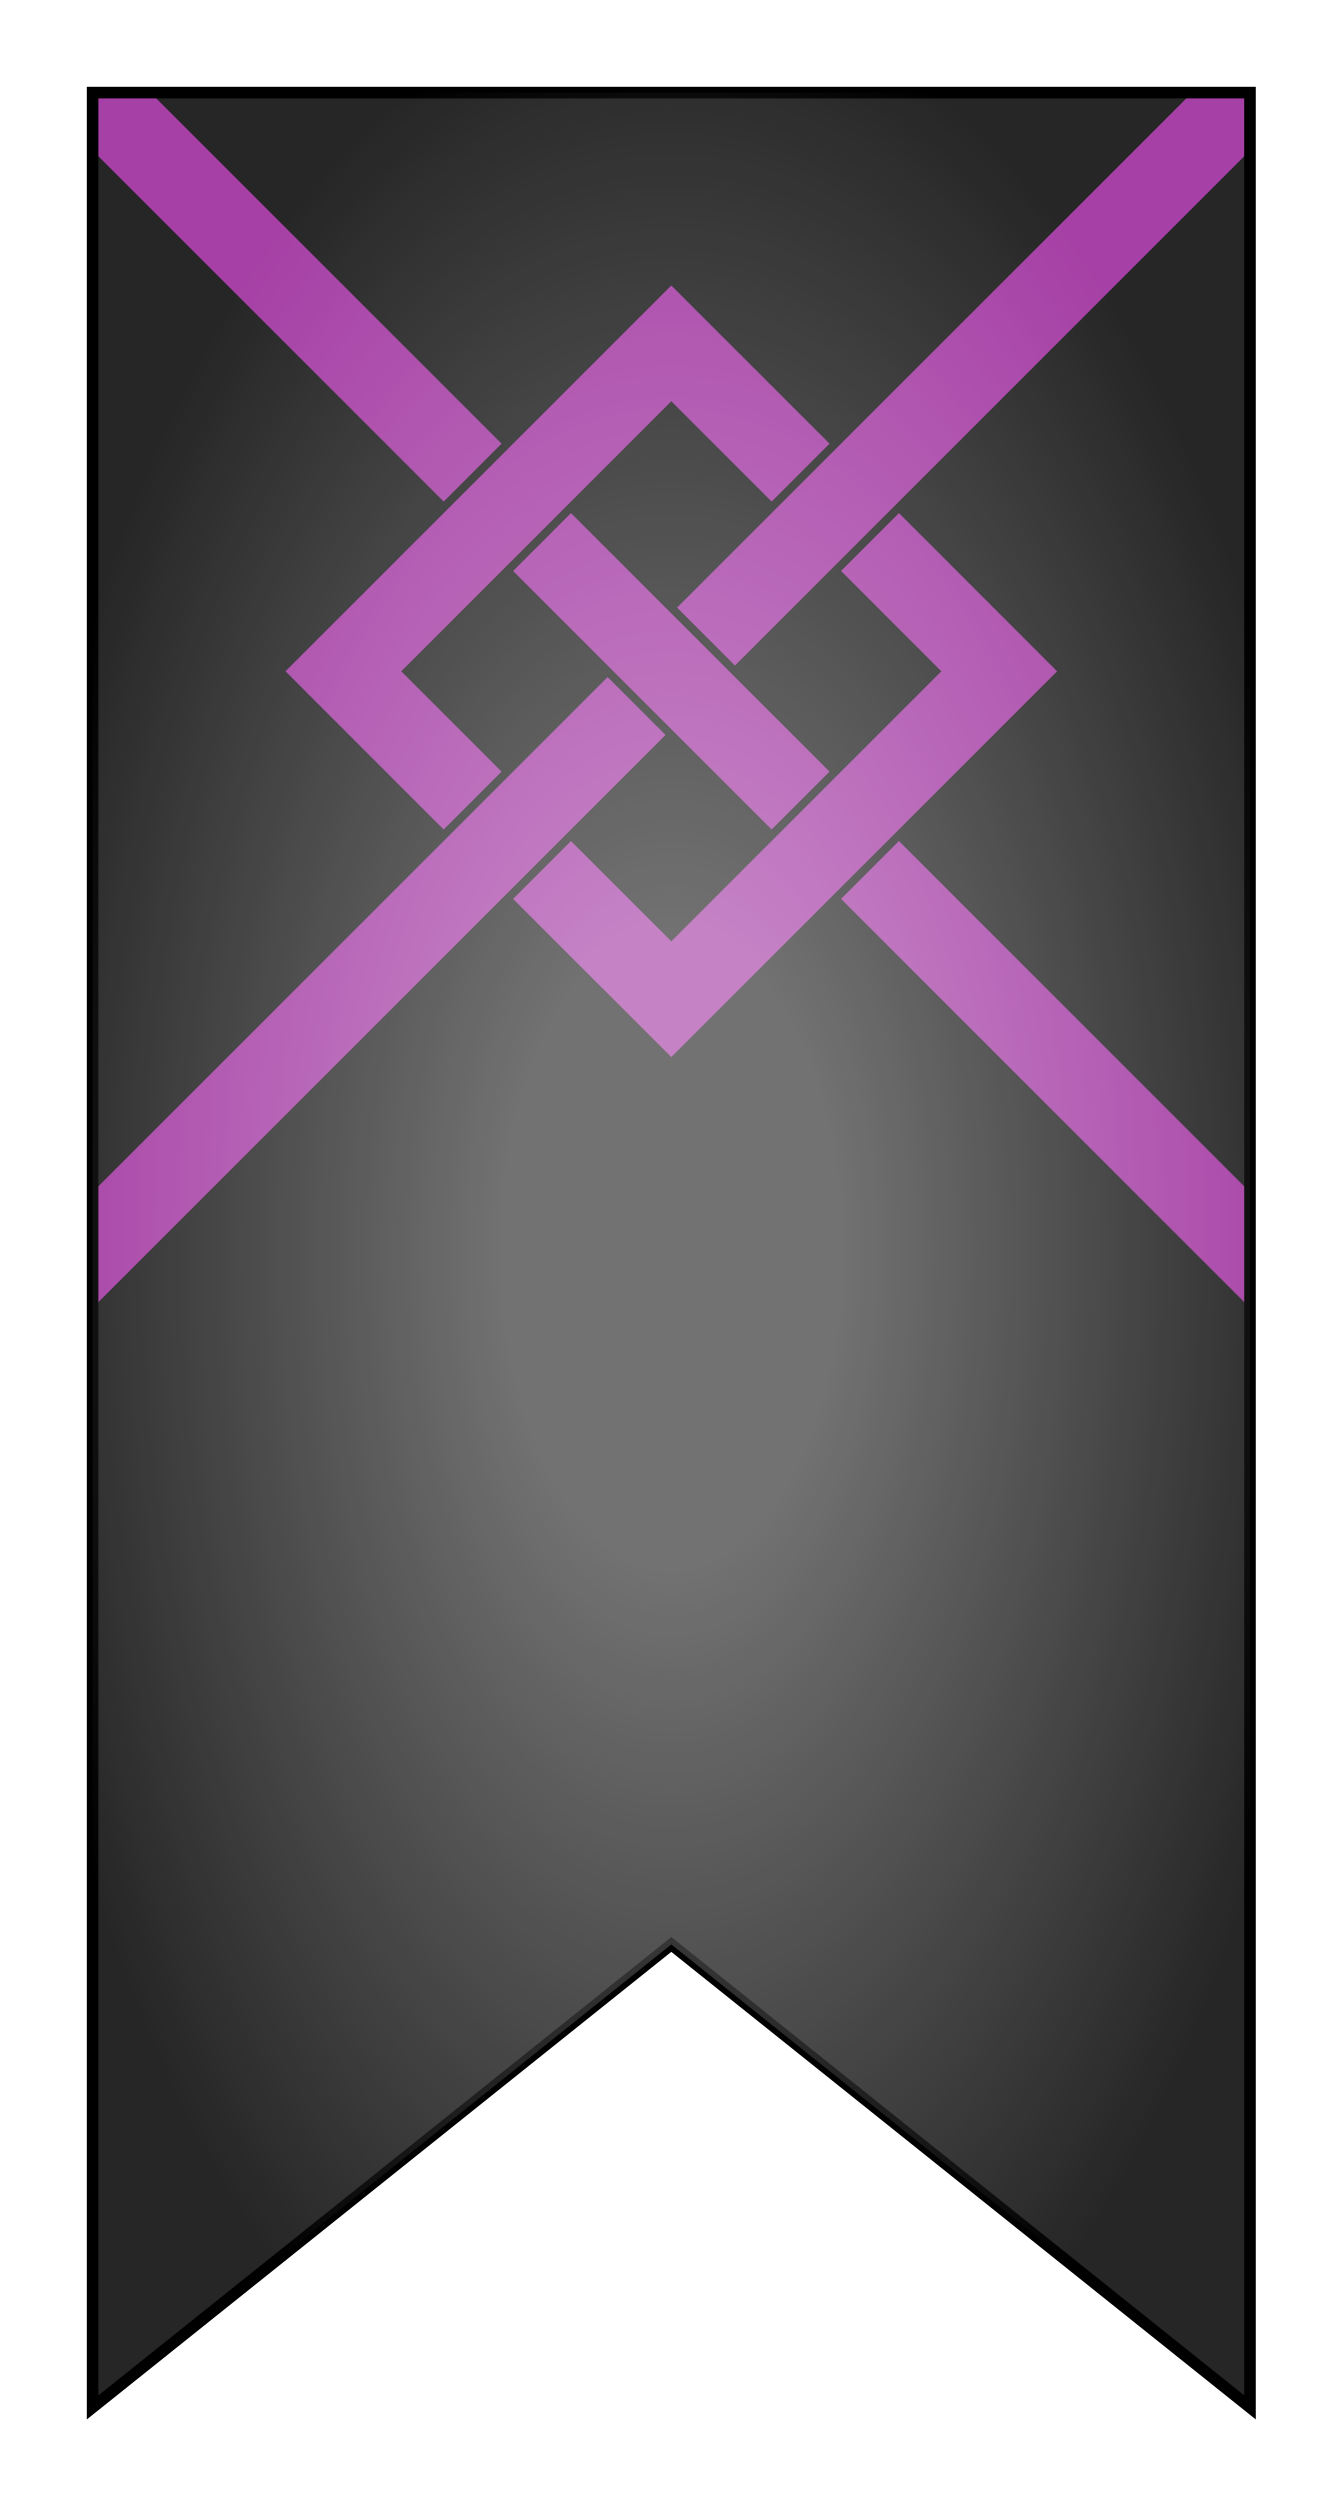
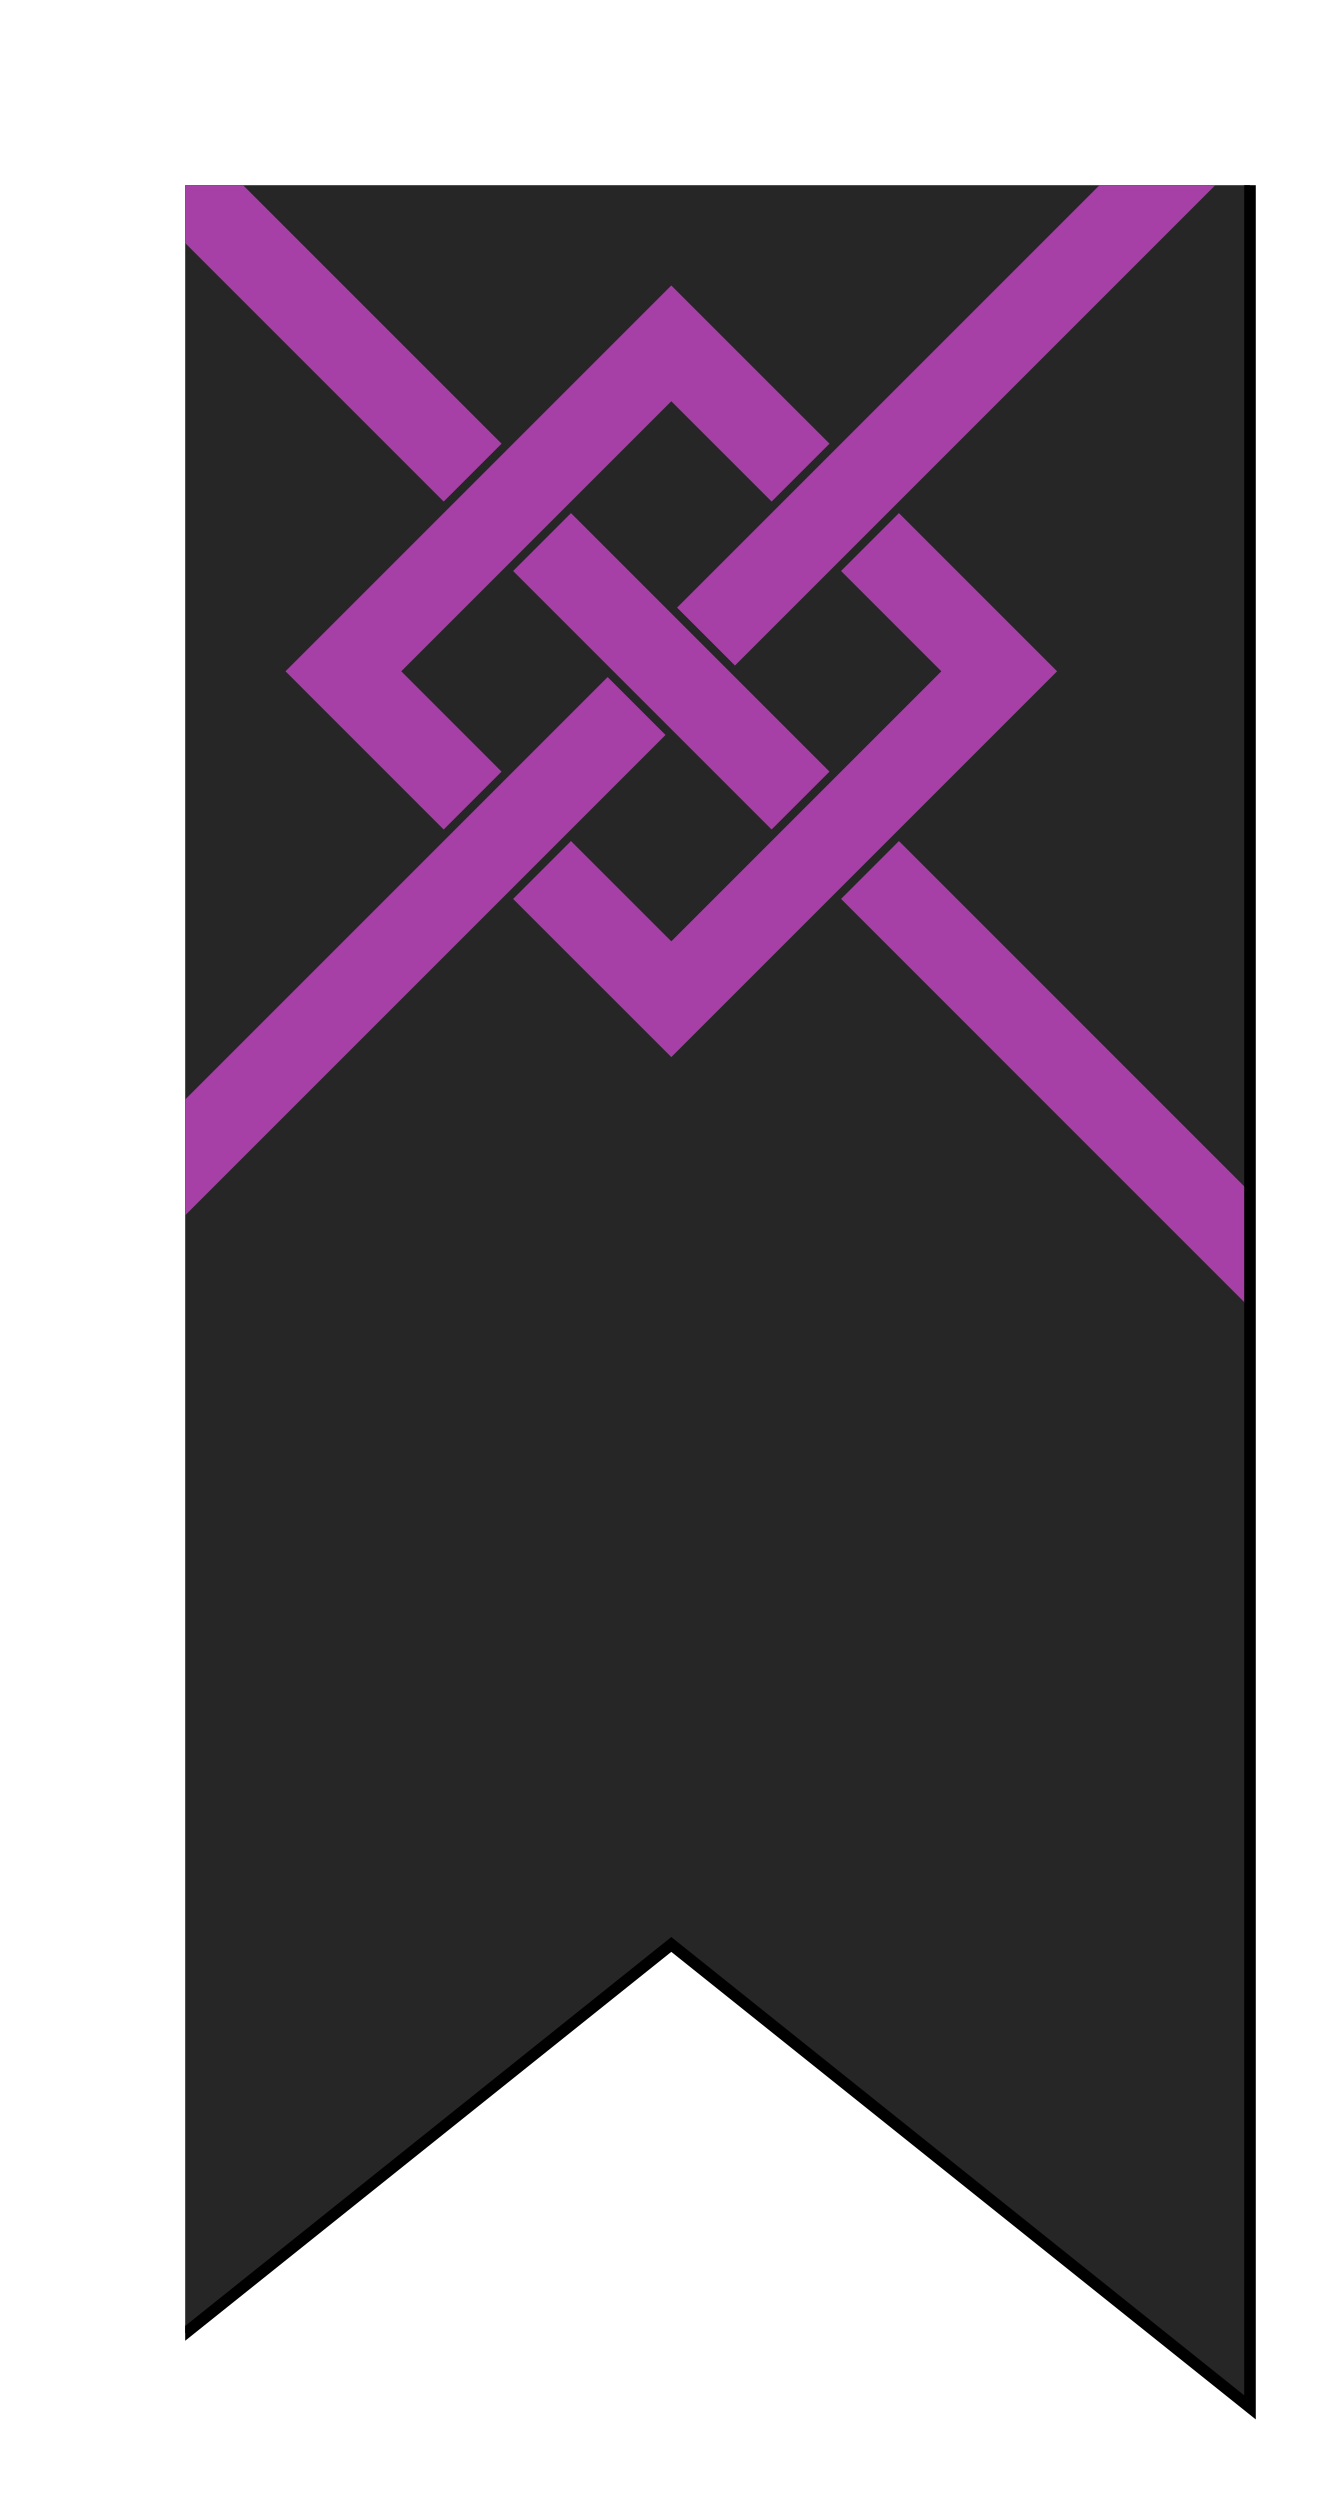
<svg xmlns="http://www.w3.org/2000/svg" height="216.0" width="116.0">
  <defs>
    <clipPath id="contour">
      <path d="M 8.0,8.0 L 108.0,8.0 L 108.0,208.0 L 58.0,168.0 L 8.0,208.0 L 8.0,8.0 Z" />
    </clipPath>
    <radialGradient id="lighting">
      <stop offset="25%" stop-color="white" stop-opacity="35%" />
      <stop offset="100%" stop-color="white" stop-opacity="0%" />
    </radialGradient>
  </defs>
  <g transform="translate(8.0,8.0)">
-     <path d="M 0.0,0.0 L 100.0,0.0 L 100.0,200.0 L 50.0,160.0 L 0.0,200.0 L 0.0,0.0 Z" style="fill: rgb(38, 38, 38); stroke-width: 1px; stroke: none;" />
-     <path d="M 0.0,0.0 L 0.0,5.0 L 30.333,35.333 L 35.333,30.333 L 5.0,0.0 L 0.0,0.0 Z" style="fill: rgb(166, 64, 166); stroke-width: 1px; stroke: none;" />
-     <path d="M 41.333,36.333 L 36.333,41.333 L 58.667,63.667 L 63.667,58.667 L 41.333,36.333 L 41.333,36.333 Z" style="fill: rgb(166, 64, 166); stroke-width: 1px; stroke: none;" />
-     <path d="M 69.667,64.667 L 64.667,69.667 L 100.0,105.0 L 100.0,95.0 L 69.667,64.667 L 69.667,64.667 Z" style="fill: rgb(166, 64, 166); stroke-width: 1px; stroke: none;" />
-     <path d="M 95.0,0.0 L 50.5,44.5 L 55.5,49.5 L 100.0,5.0 L 100.0,0.0 L 95.0,0.0 Z" style="fill: rgb(166, 64, 166); stroke-width: 1px; stroke: none;" />
-     <path d="M 44.5,50.5 L 0.0,95.0 L 0.0,105.0 L 49.5,55.5 L 44.5,50.5 L 44.5,50.5 Z" style="fill: rgb(166, 64, 166); stroke-width: 1px; stroke: none;" />
-     <path d="M 50.0,16.667 L 16.667,50.0 L 30.333,63.667 L 35.333,58.667 L 26.667,50.0 L 50.0,26.667 L 58.667,35.333 L 63.667,30.333 L 50.0,16.667 L 50.0,16.667 Z" style="fill: rgb(166, 64, 166); stroke-width: 1px; stroke: none;" />
-     <path d="M 69.667,36.333 L 64.667,41.333 L 73.333,50.0 L 50.0,73.333 L 41.333,64.667 L 36.333,69.667 L 50.0,83.333 L 83.333,50.0 L 69.667,36.333 L 69.667,36.333 Z" style="fill: rgb(166, 64, 166); stroke-width: 1px; stroke: none;" />
-     <path d="M 0.0,0.0 L 100.0,0.0 L 100.0,200.0 L 50.0,160.0 L 0.0,200.0 L 0.0,0.0 Z" style="fill: none; stroke-width: 1px; stroke: rgb(0, 0, 0);" />
+     <path clip-path="url(#contour)" d="M 0.0,0.0 L 100.0,0.0 L 100.0,200.0 L 50.0,160.0 L 0.0,200.0 L 0.0,0.0 Z" style="fill: rgb(38, 38, 38); stroke-width: 1px; stroke: none;" />
+     <path clip-path="url(#contour)" d="M 0.0,0.0 L 0.0,5.0 L 30.333,35.333 L 35.333,30.333 L 5.0,0.0 L 0.0,0.0 Z" style="fill: rgb(166, 64, 166); stroke-width: 1px; stroke: none;" />
+     <path clip-path="url(#contour)" d="M 41.333,36.333 L 36.333,41.333 L 58.667,63.667 L 63.667,58.667 L 41.333,36.333 L 41.333,36.333 Z" style="fill: rgb(166, 64, 166); stroke-width: 1px; stroke: none;" />
+     <path clip-path="url(#contour)" d="M 69.667,64.667 L 64.667,69.667 L 100.0,105.0 L 100.0,95.0 L 69.667,64.667 L 69.667,64.667 Z" style="fill: rgb(166, 64, 166); stroke-width: 1px; stroke: none;" />
+     <path clip-path="url(#contour)" d="M 95.0,0.0 L 50.5,44.5 L 55.5,49.5 L 100.0,5.0 L 100.0,0.0 L 95.0,0.0 Z" style="fill: rgb(166, 64, 166); stroke-width: 1px; stroke: none;" />
+     <path clip-path="url(#contour)" d="M 44.5,50.5 L 0.0,95.0 L 0.0,105.0 L 49.5,55.5 L 44.5,50.5 L 44.5,50.5 Z" style="fill: rgb(166, 64, 166); stroke-width: 1px; stroke: none;" />
+     <path clip-path="url(#contour)" d="M 50.0,16.667 L 16.667,50.0 L 30.333,63.667 L 35.333,58.667 L 26.667,50.0 L 50.0,26.667 L 58.667,35.333 L 63.667,30.333 L 50.0,16.667 L 50.0,16.667 Z" style="fill: rgb(166, 64, 166); stroke-width: 1px; stroke: none;" />
+     <path clip-path="url(#contour)" d="M 69.667,36.333 L 64.667,41.333 L 73.333,50.0 L 50.0,73.333 L 41.333,64.667 L 36.333,69.667 L 50.0,83.333 L 83.333,50.0 L 69.667,36.333 L 69.667,36.333 Z" style="fill: rgb(166, 64, 166); stroke-width: 1px; stroke: none;" />
+     <path clip-path="url(#contour)" d="M 0.0,0.0 L 100.0,0.0 L 100.0,200.0 L 50.0,160.0 L 0.0,200.0 L 0.0,0.0 Z" style="fill: none; stroke-width: 1px; stroke: rgb(0, 0, 0);" />
  </g>
-   <rect clip-path="url(#contour)" fill="url(#lighting)" height="216.0" width="116.0" x="0.0" y="0.0" />
</svg>
